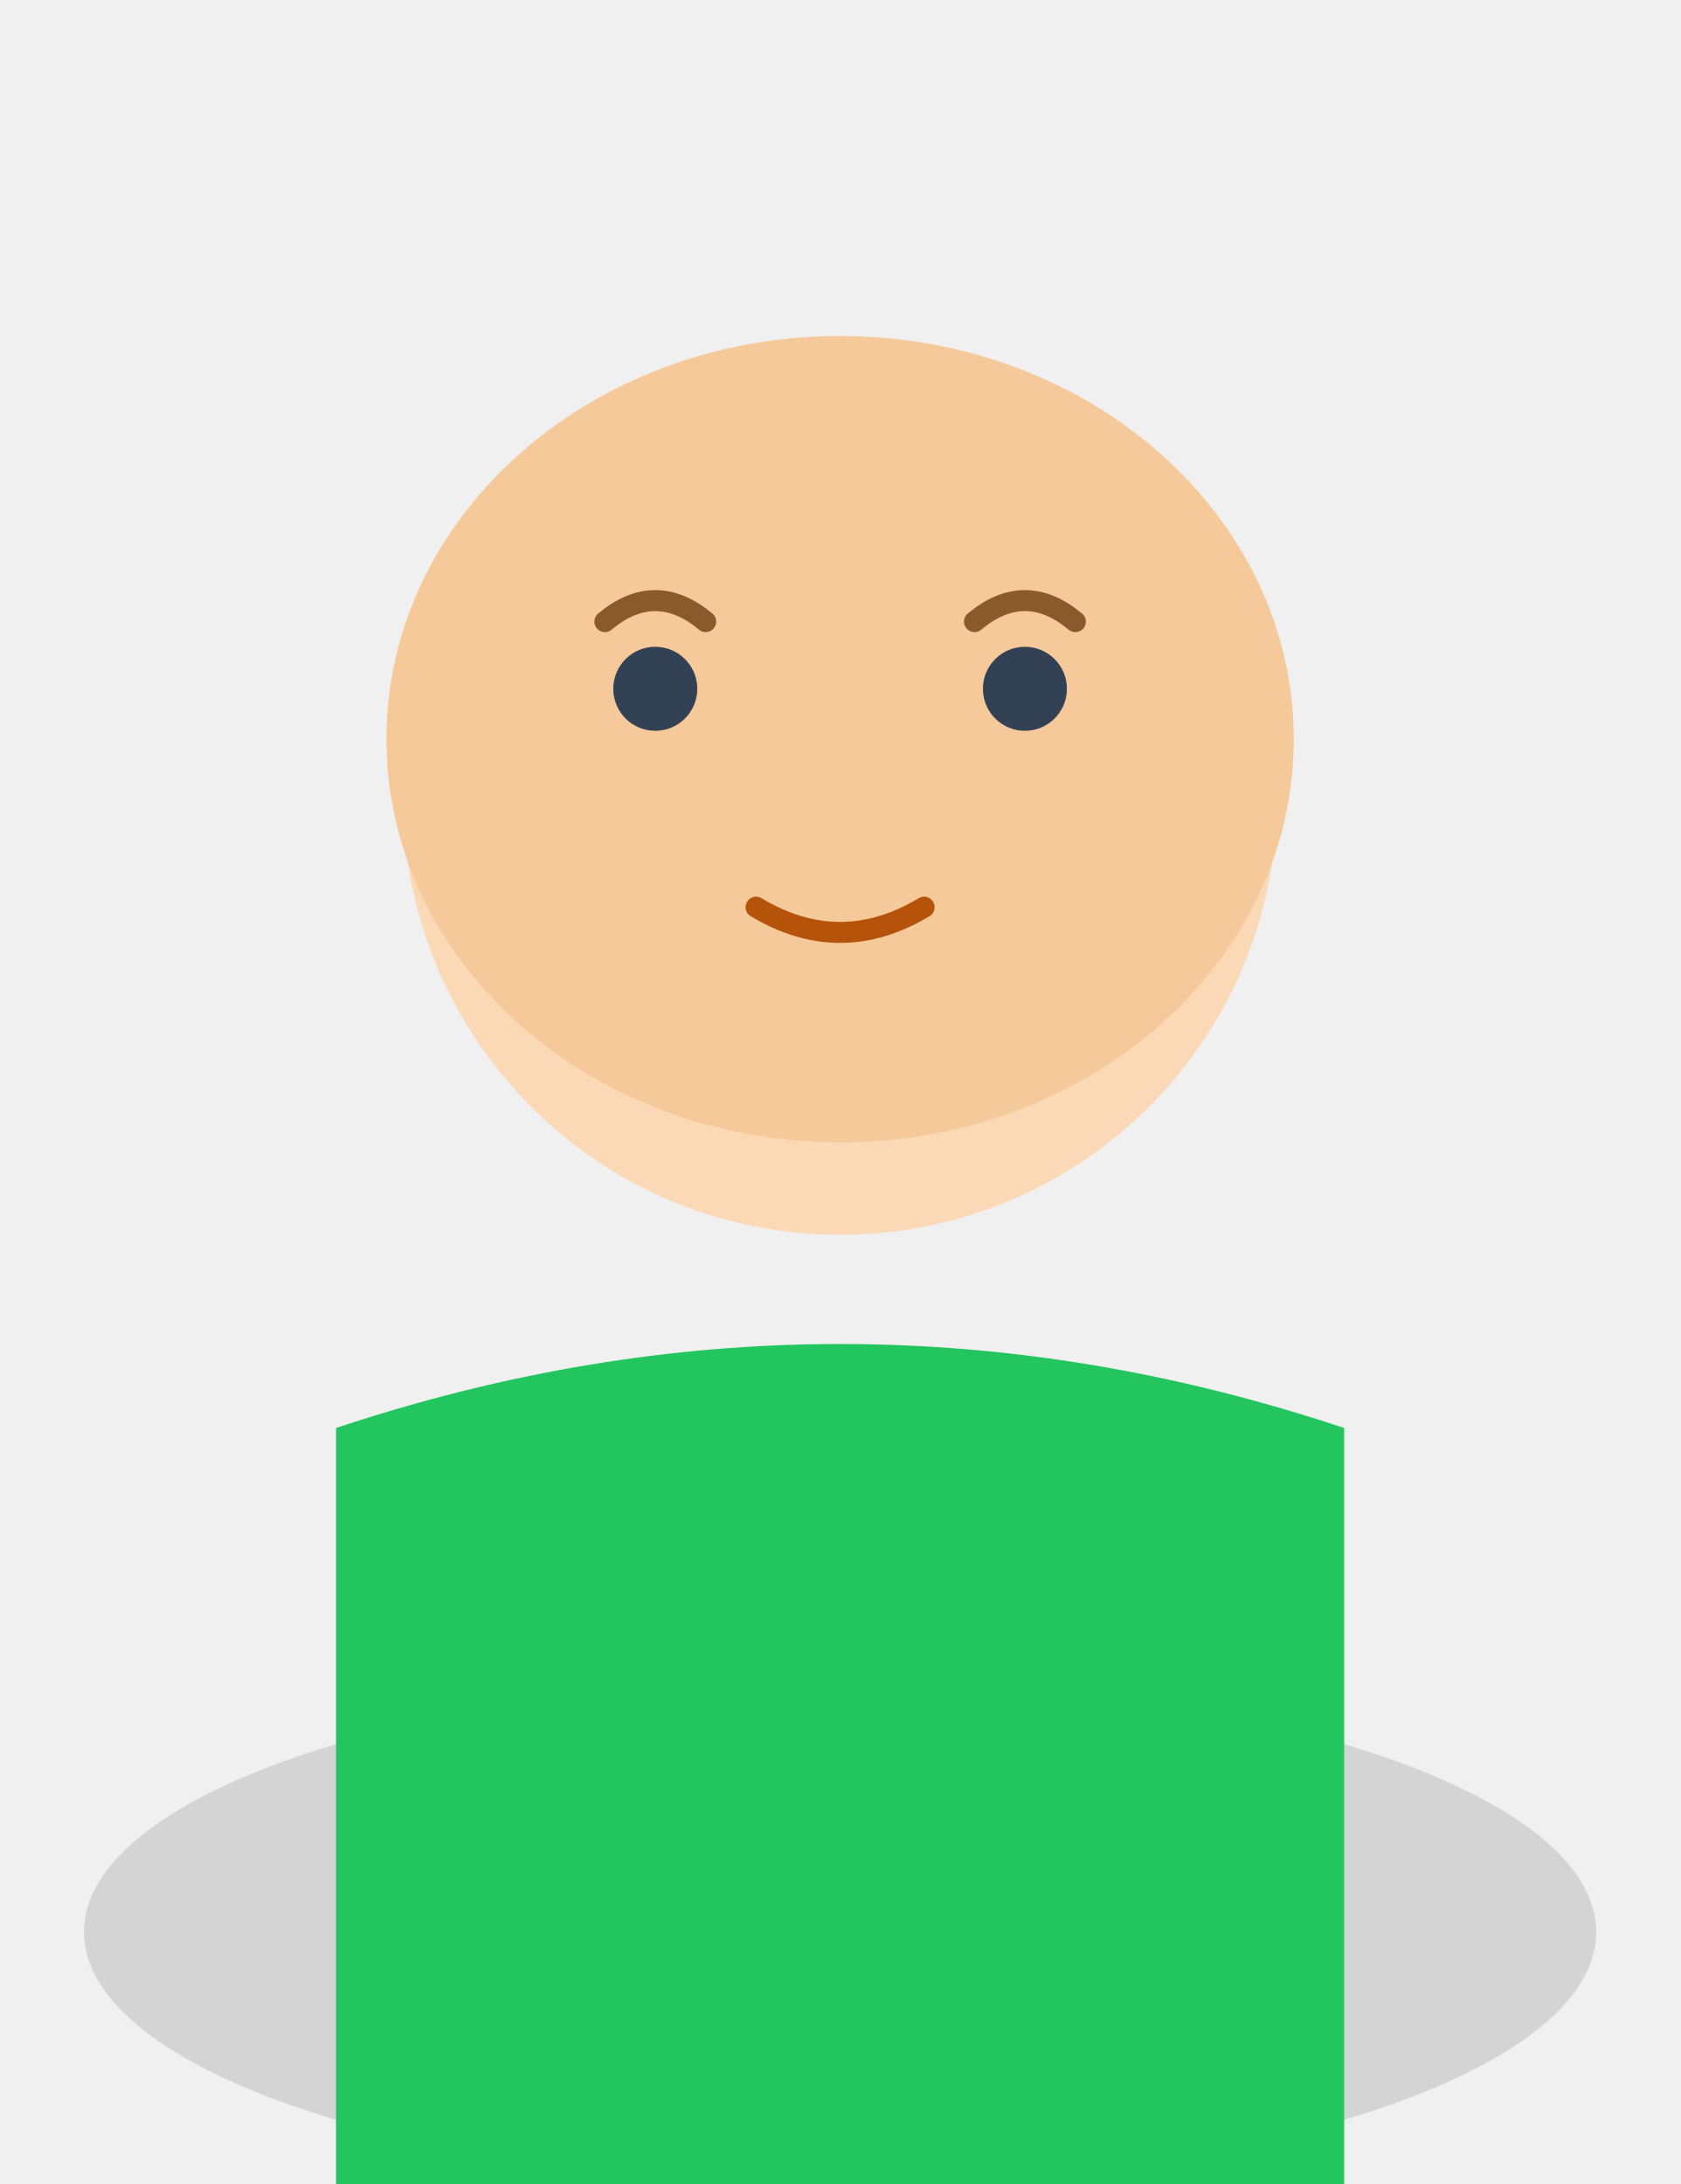
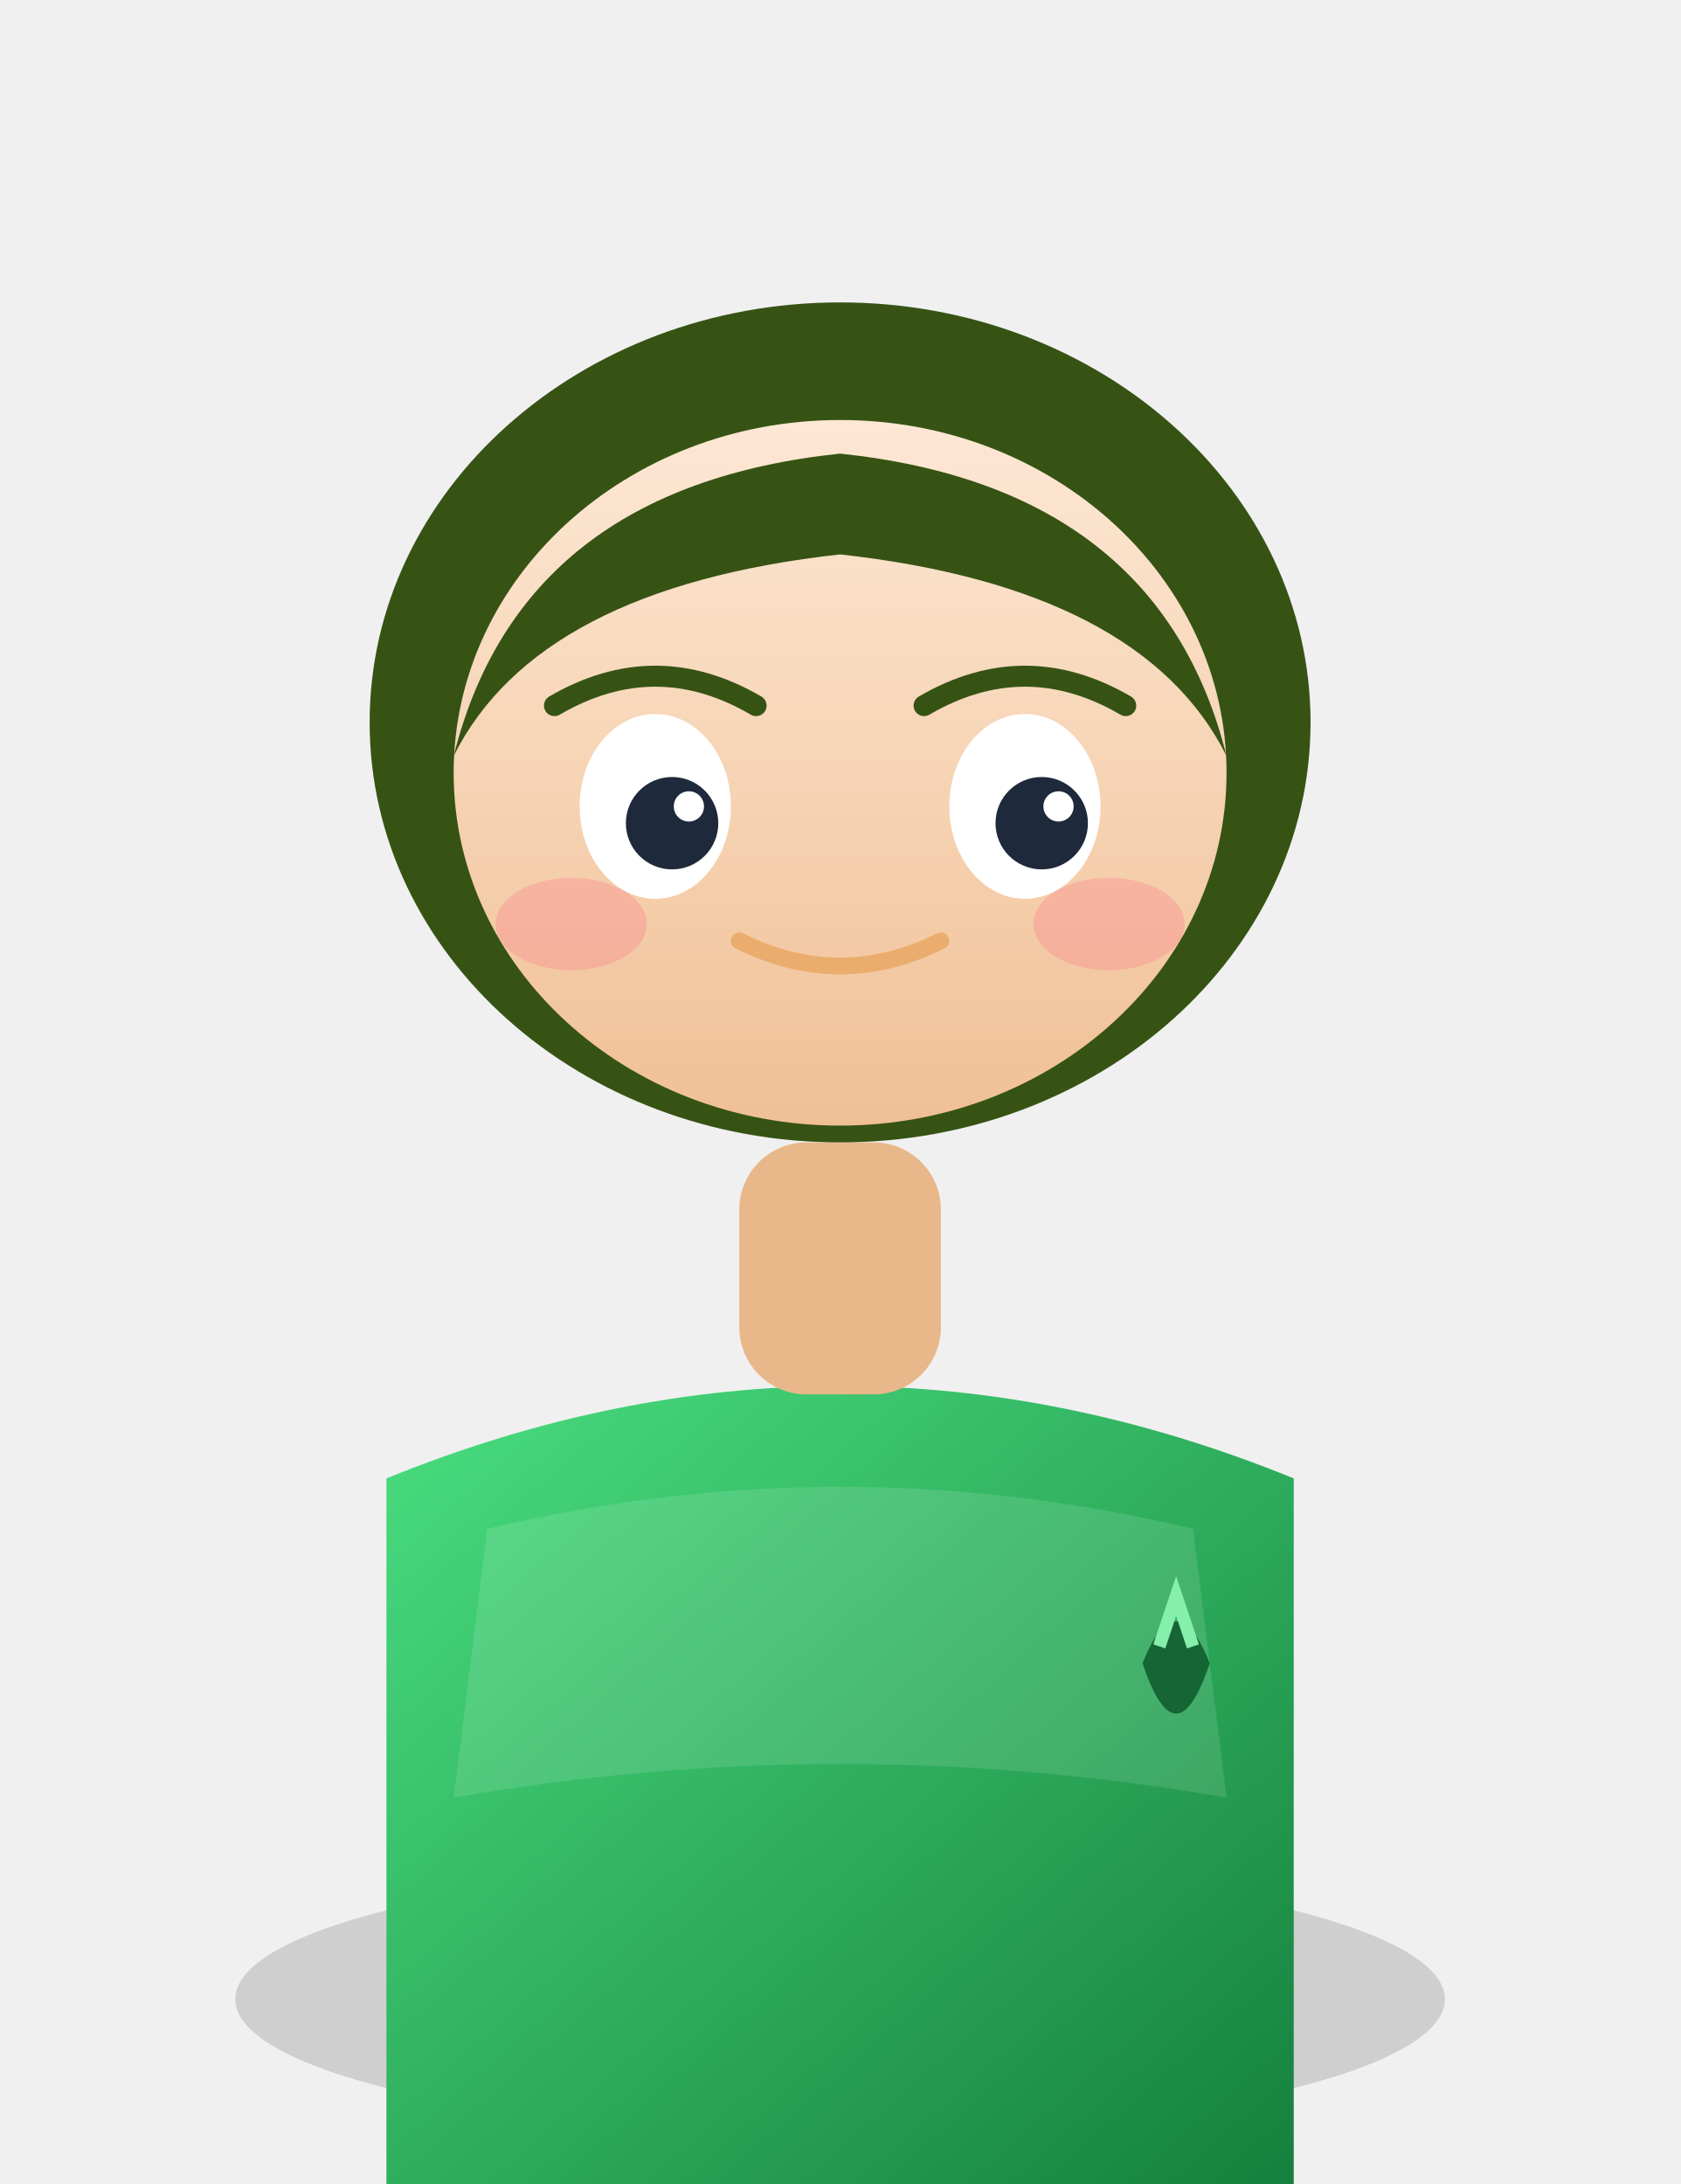
<svg xmlns="http://www.w3.org/2000/svg" viewBox="0 0 200 260" role="img" aria-label="environment avatar">
-   <ellipse cx="100" cy="230" rx="90" ry="30" fill="#000" opacity="0.12" />
-   <path d="M40,260 L40,170 Q100,150 160,170 L160,260 Z" fill="#22c55e" />
-   <path d="M55,175 Q100,165 145,175 L150,210 Q100,200 50,210 Z" fill="#22c55e" opacity="0.85" />
-   <circle cx="100" cy="95" r="52" fill="#fcd9b6" />
-   <ellipse cx="100" cy="88" rx="54" ry="48" fill="#f5c99a" />
-   <circle cx="78" cy="82" r="5" fill="#334155" />
-   <circle cx="122" cy="82" r="5" fill="#334155" />
-   <path d="M72,74 Q78,69 84,74" stroke="#8b5a2b" stroke-width="2.5" fill="none" stroke-linecap="round" />
-   <path d="M116,74 Q122,69 128,74" stroke="#8b5a2b" stroke-width="2.5" fill="none" stroke-linecap="round" />
-   <path d="M90,108 Q100,114 110,108" stroke="#b45309" stroke-width="2.5" fill="none" stroke-linecap="round" />
+   <defs>
+     <linearGradient id="skin" x1="0%" y1="0%" x2="0%" y2="100%">
+       <stop offset="0%" stop-color="#fde8d5" />
+       <stop offset="100%" stop-color="#f0c095" />
+     </linearGradient>
+     <linearGradient id="outfit" x1="0%" y1="0%" x2="100%" y2="100%">
+       <stop offset="0%" stop-color="#4ade80" />
+       <stop offset="100%" stop-color="#15803d" />
+     </linearGradient>
+   </defs>
+   <ellipse cx="100" cy="238" rx="72" ry="16" fill="#000" opacity="0.14" />
+   <path d="M46 260 L46 176 Q100 154 154 176 L154 260 Z" fill="url(#outfit)" />
+   <path d="M58 182 Q100 172 142 182 L146 214 Q100 206 54 214 Z" fill="#fff" opacity="0.12" />
+   <rect x="88" y="136" width="24" height="30" rx="8" fill="#e8b88a" />
+   <ellipse cx="100" cy="86" rx="56" ry="50" fill="#365314" />
+   <ellipse cx="100" cy="92" rx="46" ry="42" fill="url(#skin)" />
+   <path d="M54 90 Q62 58 100 54 Q138 58 146 90 Q136 70 100 66 Q64 70 54 90" fill="#365314" />
+   <ellipse cx="78" cy="96" rx="9" ry="11" fill="#fff" />
+   <ellipse cx="122" cy="96" rx="9" ry="11" fill="#fff" />
+   <circle cx="80" cy="98" r="5.5" fill="#1e293b" />
+   <circle cx="124" cy="98" r="5.5" fill="#1e293b" />
+   <circle cx="82" cy="96" r="1.8" fill="#fff" />
+   <circle cx="126" cy="96" r="1.8" fill="#fff" />
+   <path d="M66 84 Q78 77 90 84" stroke="#365314" stroke-width="2.5" fill="none" stroke-linecap="round" />
+   <path d="M110 84 Q122 77 134 84" stroke="#365314" stroke-width="2.5" fill="none" stroke-linecap="round" />
+   <ellipse cx="68" cy="110" rx="9" ry="5.5" fill="#fb7185" opacity="0.28" />
+   <ellipse cx="132" cy="110" rx="9" ry="5.5" fill="#fb7185" opacity="0.28" />
+   <path d="M88 112 Q100 118 112 112" stroke="#d97706" stroke-width="2" fill="none" stroke-linecap="round" opacity="0.35" />
+   <path d="M136 198 Q140 188 144 198 Q140 210 136 198" fill="#166534" />
+   <path d="M138 196 L140 190 L142 196" stroke="#86efac" stroke-width="1.5" fill="none" />
  <ellipse id="mouth-anchor" cx="100" cy="112" rx="0" ry="0" fill="none" />
</svg>
